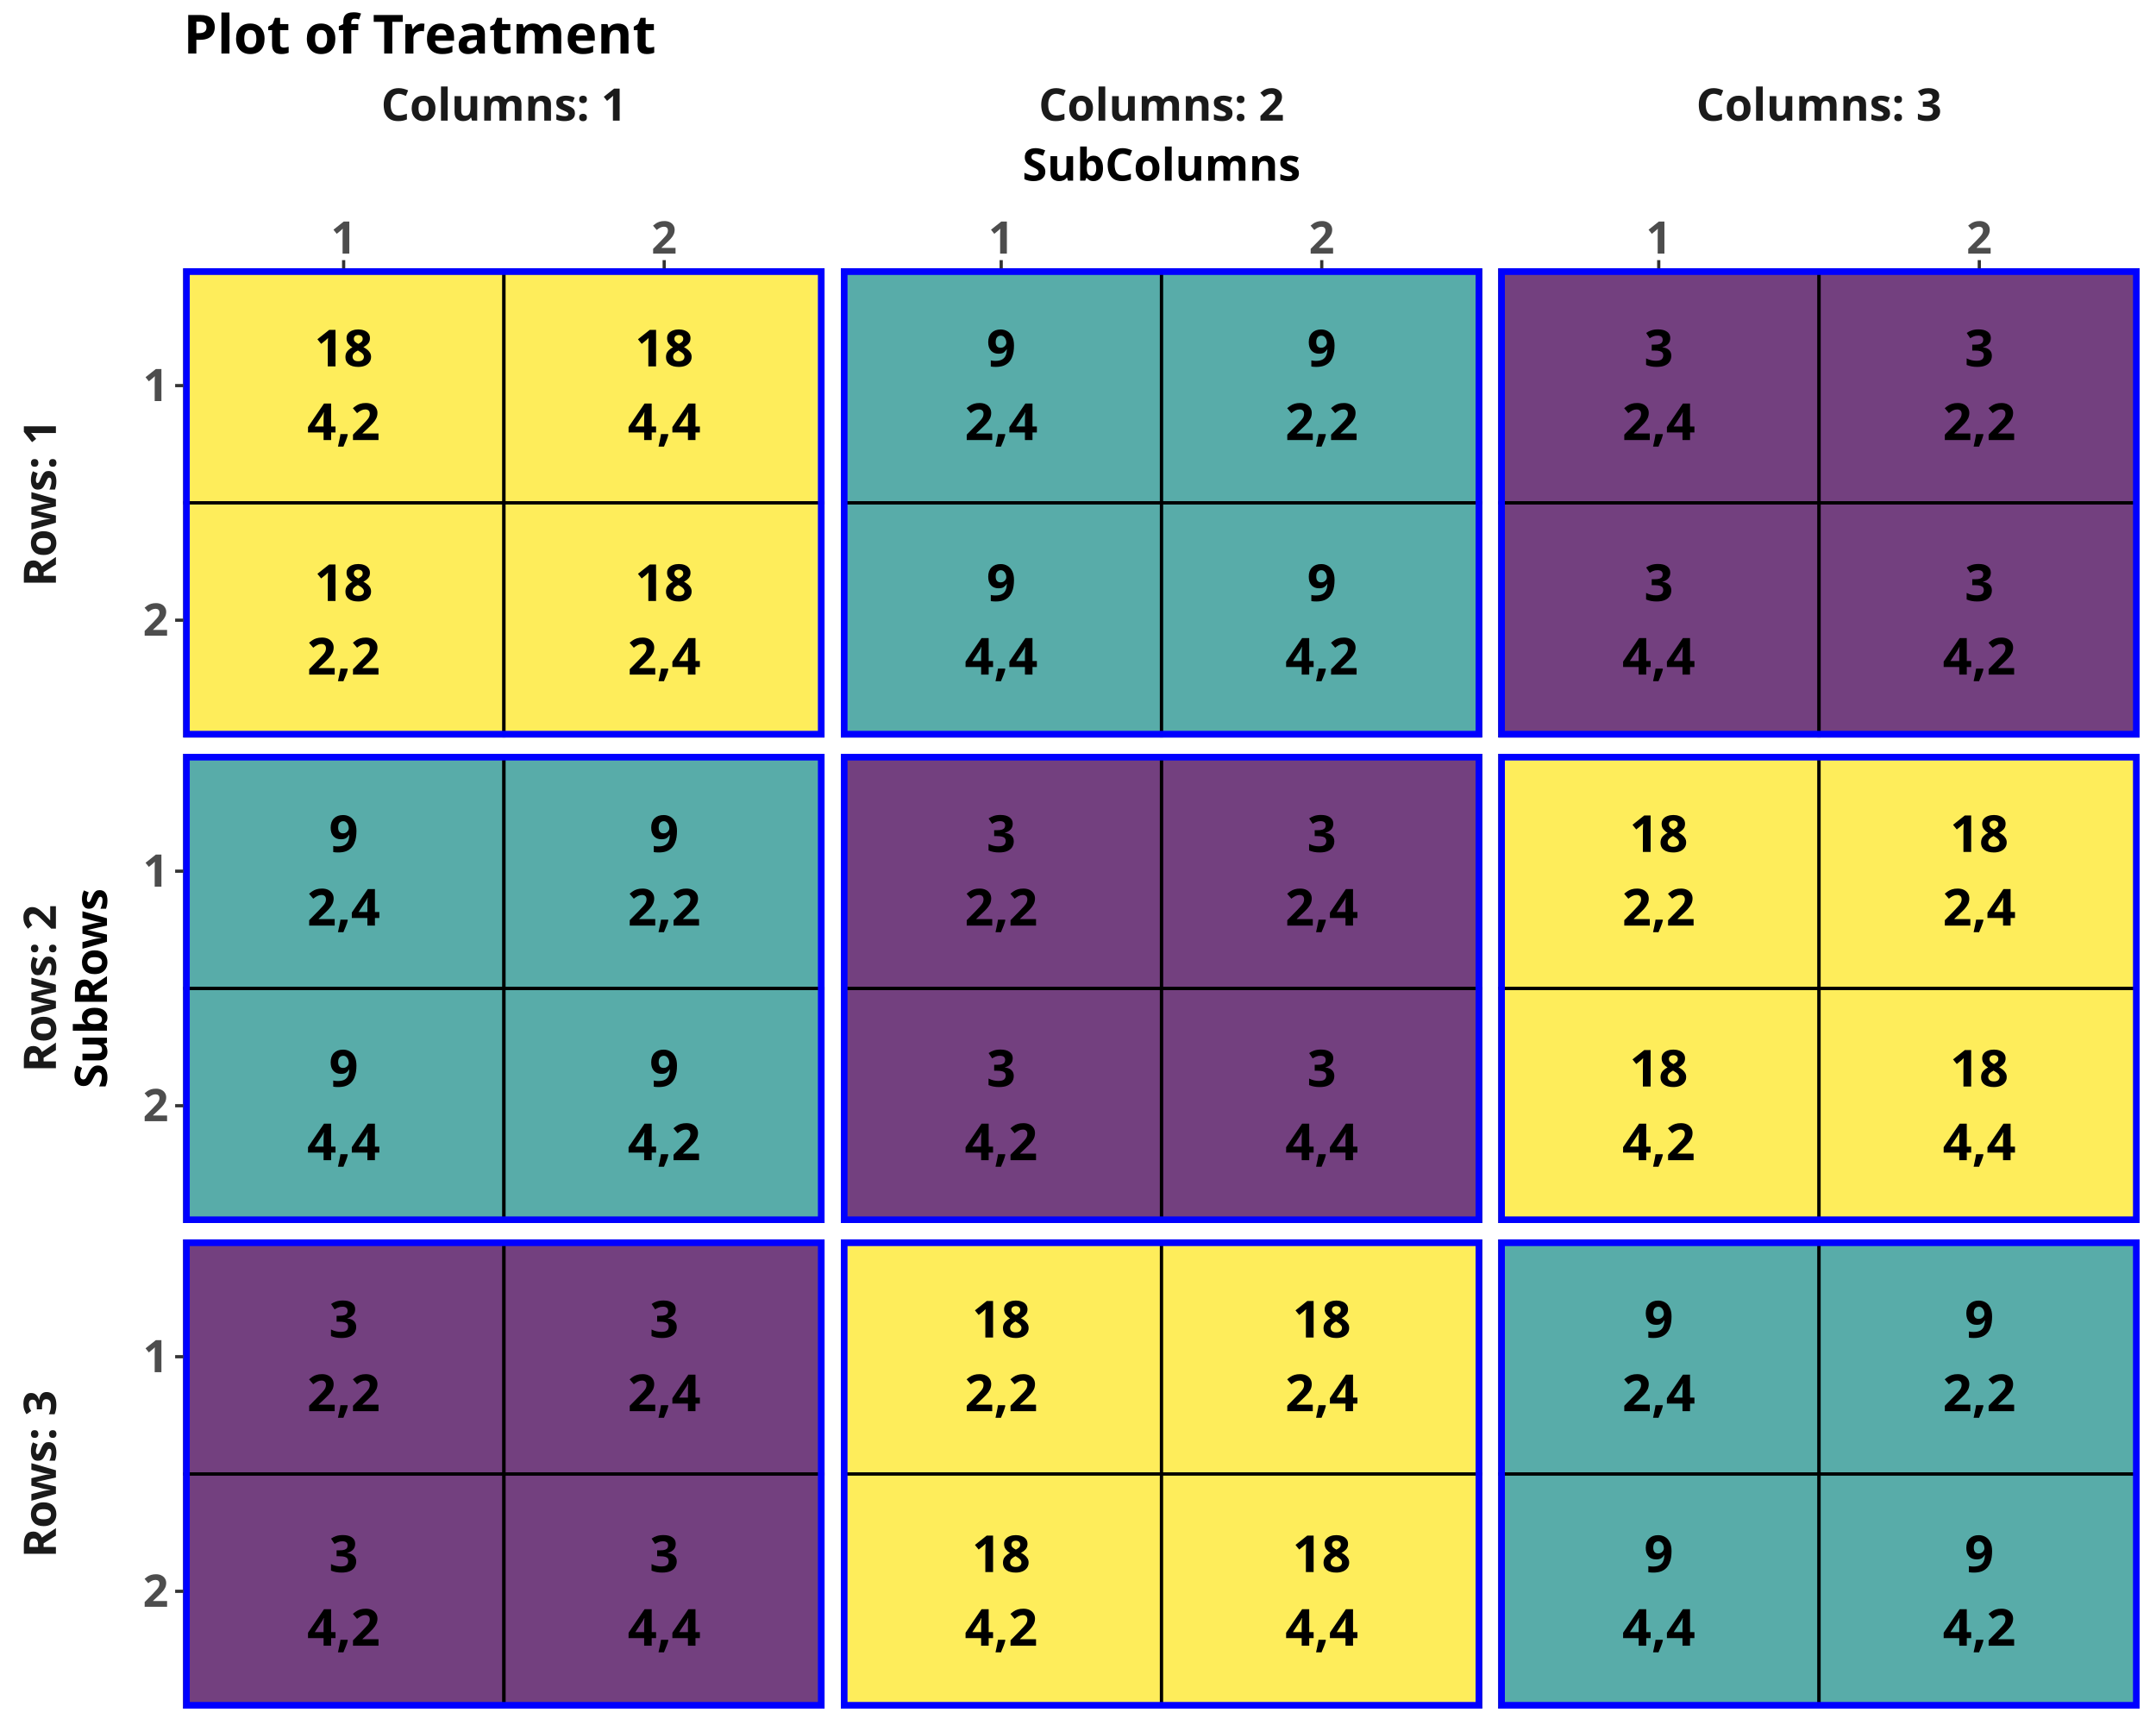
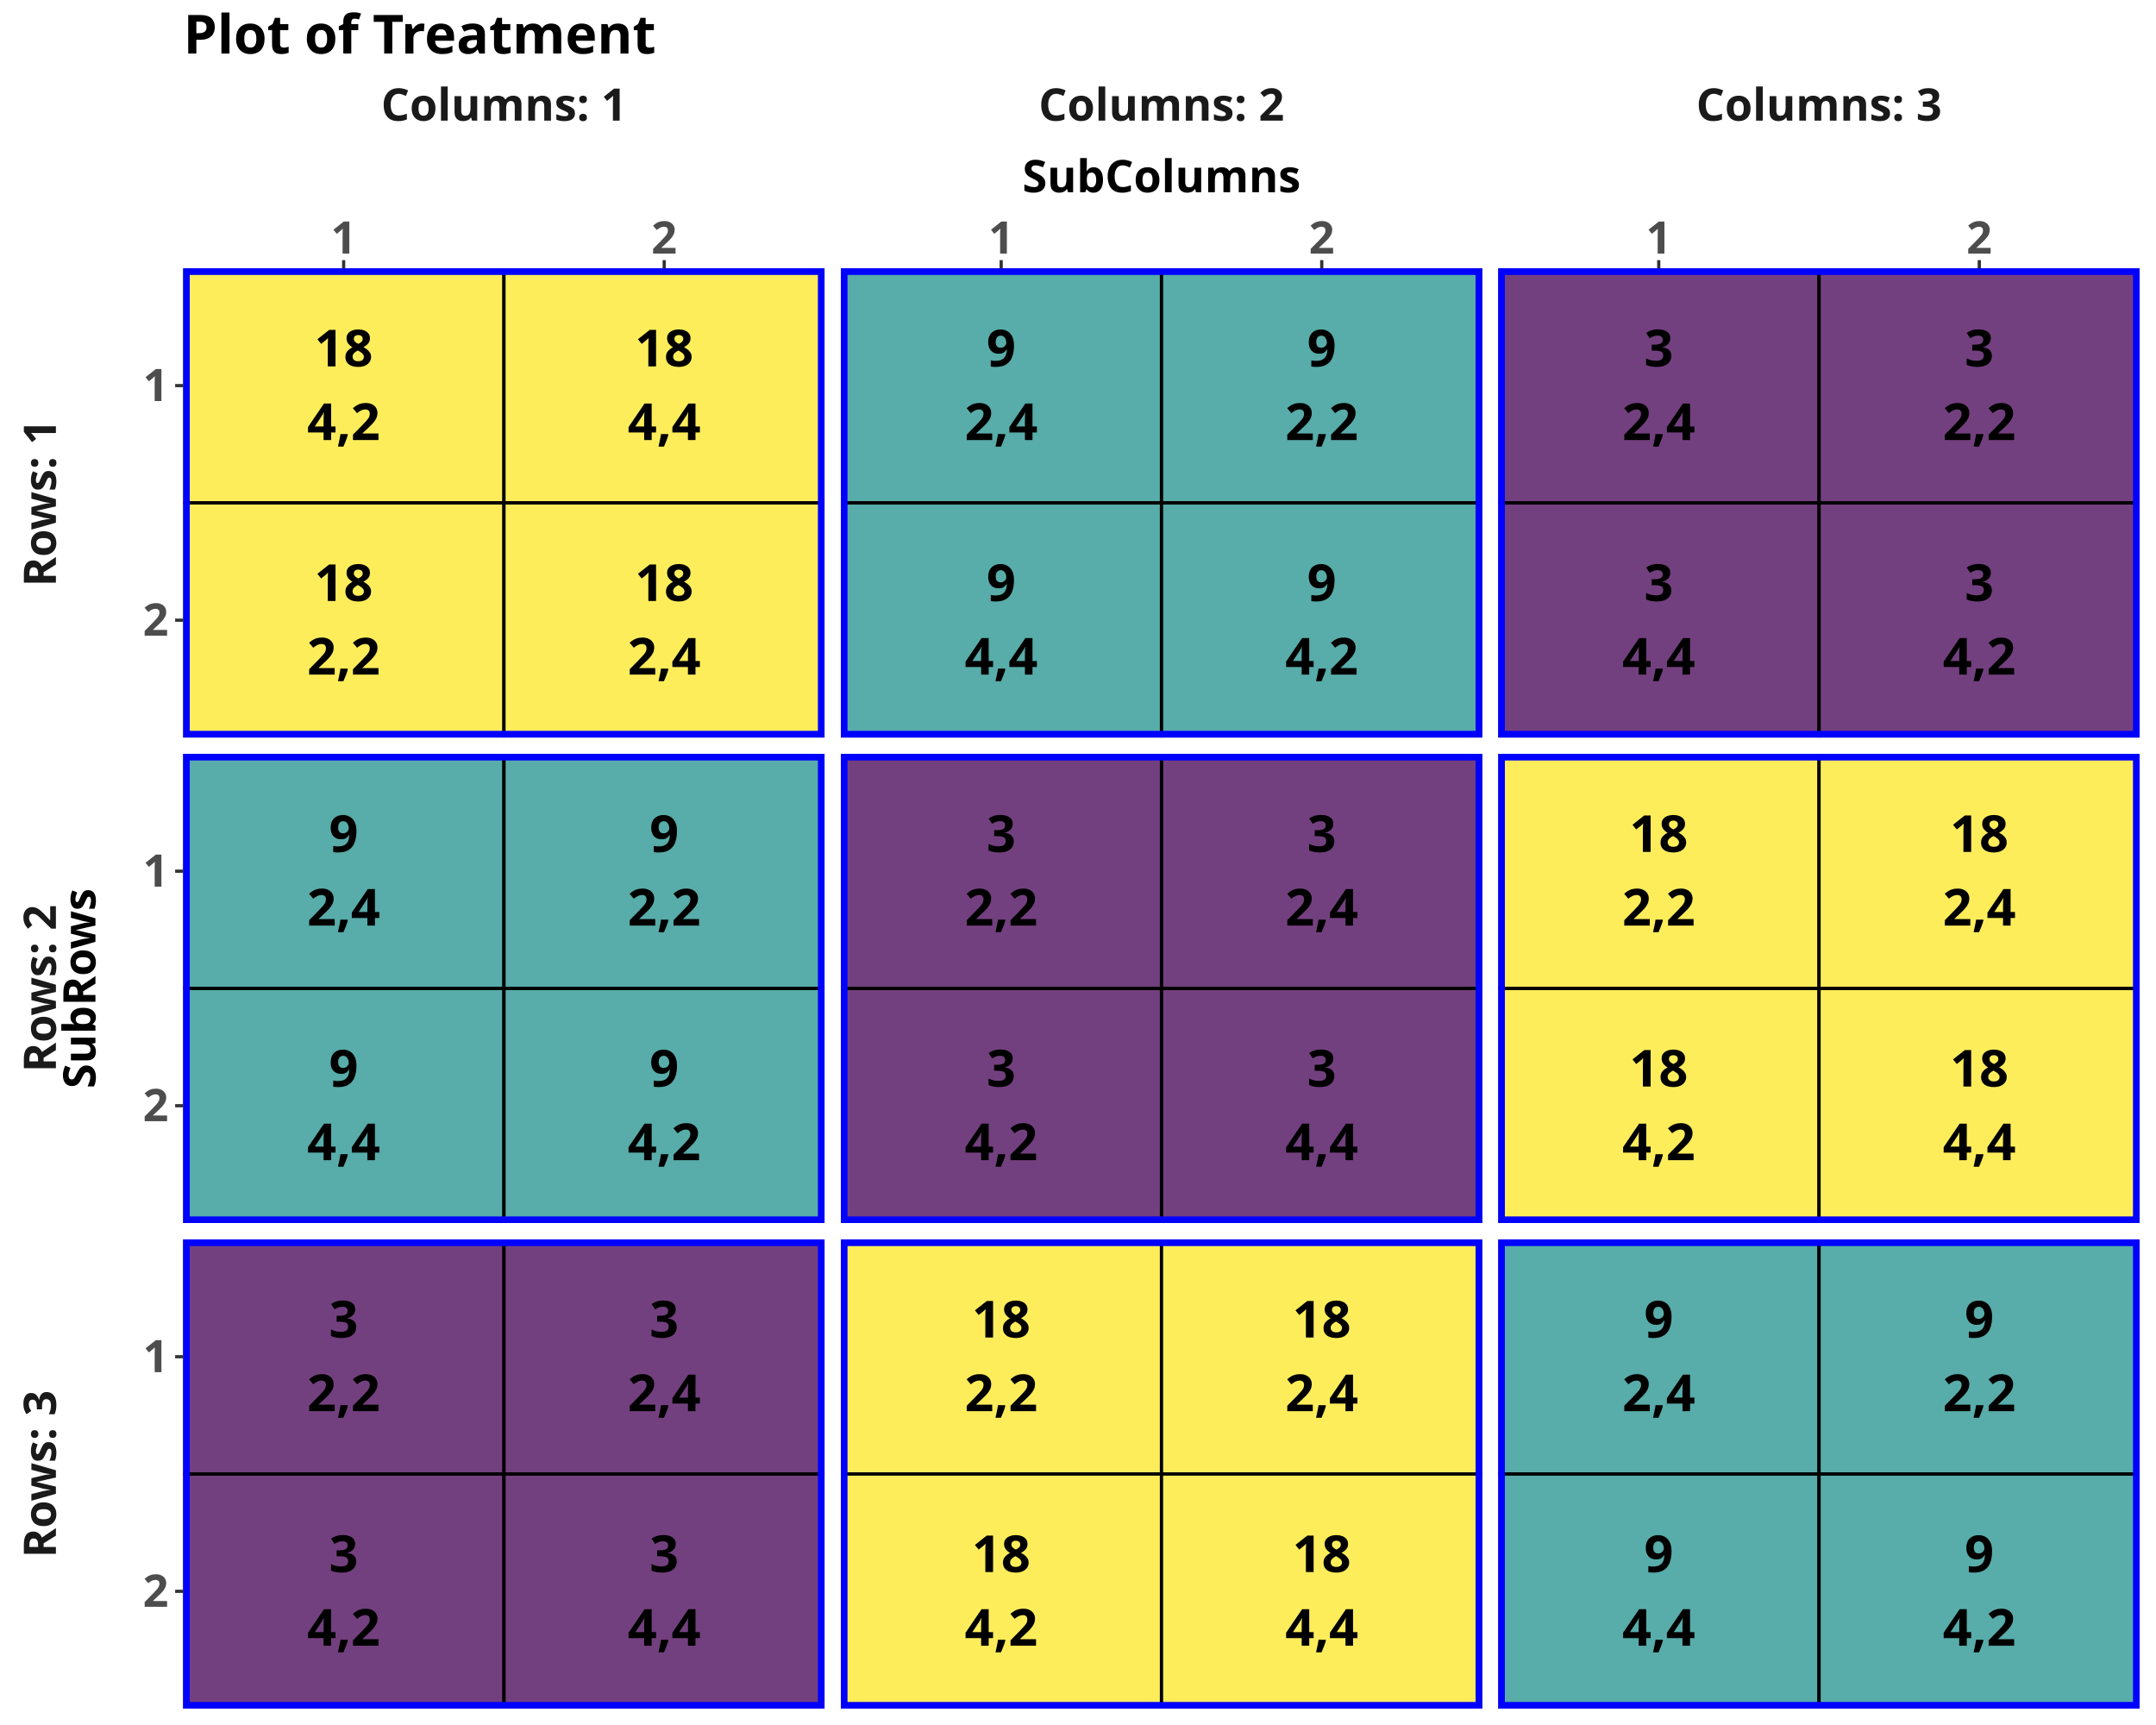
<svg xmlns="http://www.w3.org/2000/svg" class="svglite" data-engine-version="2.0" width="720.00pt" height="576.00pt" viewBox="0 0 720.00 576.00">
  <defs>
    <style type="text/css">
    .svglite line, .svglite polyline, .svglite polygon, .svglite path, .svglite rect, .svglite circle {
      fill: none;
      stroke: #000000;
      stroke-linecap: round;
      stroke-linejoin: round;
      stroke-miterlimit: 10.00;
    }
  </style>
  </defs>
  <rect width="100%" height="100%" style="stroke: none; fill: #FFFFFF;" />
  <defs>
    <clipPath id="cpMC4wMHw3MjAuMDB8MC4wMHw1NzYuMDA=">
      <rect x="0.00" y="0.00" width="720.00" height="576.00" />
    </clipPath>
  </defs>
  <g clip-path="url(#cpMC4wMHw3MjAuMDB8MC4wMHw1NzYuMDA=)">
    <rect x="0.00" y="0.00" width="720.00" height="576.00" style="stroke-width: 1.07; stroke: #FFFFFF; fill: #FFFFFF;" />
  </g>
  <defs>
    <clipPath id="cpNjEuMjN8Mjc1LjM0fDg5LjYwfDI0Ni4yNQ==">
      <rect x="61.23" y="89.60" width="214.11" height="156.65" />
    </clipPath>
  </defs>
  <g clip-path="url(#cpNjEuMjN8Mjc1LjM0fDg5LjYwfDI0Ni4yNQ==)">
    <polyline points="61.23,207.09 275.34,207.09 " style="stroke-width: 1.07; stroke: #FFFFFF; stroke-linecap: butt;" />
    <polyline points="61.23,128.76 275.34,128.76 " style="stroke-width: 1.07; stroke: #FFFFFF; stroke-linecap: butt;" />
    <polyline points="114.76,246.25 114.76,89.60 " style="stroke-width: 1.07; stroke: #FFFFFF; stroke-linecap: butt;" />
    <polyline points="221.81,246.25 221.81,89.60 " style="stroke-width: 1.07; stroke: #FFFFFF; stroke-linecap: butt;" />
    <rect x="61.23" y="89.60" width="107.06" height="78.33" style="stroke-width: 1.07; stroke-linecap: butt; stroke-linejoin: miter; fill: #FDE725; fill-opacity: 0.75;" />
    <rect x="168.29" y="89.60" width="107.06" height="78.33" style="stroke-width: 1.07; stroke-linecap: butt; stroke-linejoin: miter; fill: #FDE725; fill-opacity: 0.75;" />
    <rect x="61.23" y="167.92" width="107.06" height="78.33" style="stroke-width: 1.07; stroke-linecap: butt; stroke-linejoin: miter; fill: #FDE725; fill-opacity: 0.75;" />
    <rect x="168.29" y="167.92" width="107.06" height="78.33" style="stroke-width: 1.07; stroke-linecap: butt; stroke-linejoin: miter; fill: #FDE725; fill-opacity: 0.75;" />
    <text x="114.76" y="122.34" text-anchor="middle" style="font-size: 17.07px; font-weight: bold; font-family: sans;" textLength="18.99px" lengthAdjust="spacingAndGlyphs">18</text>
    <text x="114.76" y="146.93" text-anchor="middle" style="font-size: 17.07px; font-weight: bold; font-family: sans;" textLength="23.73px" lengthAdjust="spacingAndGlyphs">4,2</text>
    <text x="221.81" y="122.34" text-anchor="middle" style="font-size: 17.07px; font-weight: bold; font-family: sans;" textLength="18.99px" lengthAdjust="spacingAndGlyphs">18</text>
    <text x="221.81" y="146.93" text-anchor="middle" style="font-size: 17.07px; font-weight: bold; font-family: sans;" textLength="23.73px" lengthAdjust="spacingAndGlyphs">4,4</text>
    <text x="114.76" y="200.67" text-anchor="middle" style="font-size: 17.07px; font-weight: bold; font-family: sans;" textLength="18.99px" lengthAdjust="spacingAndGlyphs">18</text>
    <text x="114.76" y="225.25" text-anchor="middle" style="font-size: 17.07px; font-weight: bold; font-family: sans;" textLength="23.73px" lengthAdjust="spacingAndGlyphs">2,2</text>
    <text x="221.81" y="200.67" text-anchor="middle" style="font-size: 17.07px; font-weight: bold; font-family: sans;" textLength="18.99px" lengthAdjust="spacingAndGlyphs">18</text>
    <text x="221.81" y="225.25" text-anchor="middle" style="font-size: 17.07px; font-weight: bold; font-family: sans;" textLength="23.73px" lengthAdjust="spacingAndGlyphs">2,4</text>
    <polyline points="61.23,89.60 61.23,246.25 275.34,246.25 275.34,89.60 61.23,89.60 " style="stroke-width: 4.27; stroke: #0000FF; stroke-linecap: butt;" />
    <polyline points="61.23,89.60 61.23,246.25 275.34,246.25 275.34,89.60 61.23,89.60 " style="stroke-width: 4.27; stroke: #0000FF; stroke-linecap: butt;" />
  </g>
  <g clip-path="url(#cpMC4wMHw3MjAuMDB8MC4wMHw1NzYuMDA=)">
</g>
  <defs>
    <clipPath id="cpNjEuMjN8Mjc1LjM0fDI1MS43M3w0MDguMzk=">
      <rect x="61.23" y="251.73" width="214.11" height="156.65" />
    </clipPath>
  </defs>
  <g clip-path="url(#cpNjEuMjN8Mjc1LjM0fDI1MS43M3w0MDguMzk=)">
    <polyline points="61.23,369.22 275.34,369.22 " style="stroke-width: 1.07; stroke: #FFFFFF; stroke-linecap: butt;" />
    <polyline points="61.23,290.90 275.34,290.90 " style="stroke-width: 1.07; stroke: #FFFFFF; stroke-linecap: butt;" />
    <polyline points="114.76,408.39 114.76,251.73 " style="stroke-width: 1.07; stroke: #FFFFFF; stroke-linecap: butt;" />
    <polyline points="221.81,408.39 221.81,251.73 " style="stroke-width: 1.07; stroke: #FFFFFF; stroke-linecap: butt;" />
    <rect x="61.23" y="251.73" width="107.06" height="78.33" style="stroke-width: 1.07; stroke-linecap: butt; stroke-linejoin: miter; fill: #21908C; fill-opacity: 0.75;" />
    <rect x="168.29" y="251.73" width="107.06" height="78.33" style="stroke-width: 1.07; stroke-linecap: butt; stroke-linejoin: miter; fill: #21908C; fill-opacity: 0.75;" />
    <rect x="61.23" y="330.06" width="107.06" height="78.33" style="stroke-width: 1.07; stroke-linecap: butt; stroke-linejoin: miter; fill: #21908C; fill-opacity: 0.75;" />
    <rect x="168.29" y="330.06" width="107.06" height="78.33" style="stroke-width: 1.07; stroke-linecap: butt; stroke-linejoin: miter; fill: #21908C; fill-opacity: 0.75;" />
    <text x="114.76" y="284.48" text-anchor="middle" style="font-size: 17.07px; font-weight: bold; font-family: sans;" textLength="9.50px" lengthAdjust="spacingAndGlyphs">9</text>
    <text x="114.76" y="309.06" text-anchor="middle" style="font-size: 17.07px; font-weight: bold; font-family: sans;" textLength="23.73px" lengthAdjust="spacingAndGlyphs">2,4</text>
    <text x="221.81" y="284.48" text-anchor="middle" style="font-size: 17.07px; font-weight: bold; font-family: sans;" textLength="9.50px" lengthAdjust="spacingAndGlyphs">9</text>
    <text x="221.81" y="309.06" text-anchor="middle" style="font-size: 17.07px; font-weight: bold; font-family: sans;" textLength="23.73px" lengthAdjust="spacingAndGlyphs">2,2</text>
    <text x="114.76" y="362.81" text-anchor="middle" style="font-size: 17.07px; font-weight: bold; font-family: sans;" textLength="9.50px" lengthAdjust="spacingAndGlyphs">9</text>
    <text x="114.76" y="387.39" text-anchor="middle" style="font-size: 17.07px; font-weight: bold; font-family: sans;" textLength="23.73px" lengthAdjust="spacingAndGlyphs">4,4</text>
    <text x="221.81" y="362.81" text-anchor="middle" style="font-size: 17.07px; font-weight: bold; font-family: sans;" textLength="9.50px" lengthAdjust="spacingAndGlyphs">9</text>
    <text x="221.81" y="387.39" text-anchor="middle" style="font-size: 17.07px; font-weight: bold; font-family: sans;" textLength="23.73px" lengthAdjust="spacingAndGlyphs">4,2</text>
    <polyline points="61.23,251.73 61.23,408.39 275.34,408.39 275.34,251.73 61.23,251.73 " style="stroke-width: 4.27; stroke: #0000FF; stroke-linecap: butt;" />
    <polyline points="61.23,251.73 61.23,408.39 275.34,408.39 275.34,251.73 61.23,251.73 " style="stroke-width: 4.27; stroke: #0000FF; stroke-linecap: butt;" />
  </g>
  <g clip-path="url(#cpMC4wMHw3MjAuMDB8MC4wMHw1NzYuMDA=)">
</g>
  <defs>
    <clipPath id="cpNjEuMjN8Mjc1LjM0fDQxMy44N3w1NzAuNTI=">
      <rect x="61.23" y="413.87" width="214.11" height="156.65" />
    </clipPath>
  </defs>
  <g clip-path="url(#cpNjEuMjN8Mjc1LjM0fDQxMy44N3w1NzAuNTI=)">
    <polyline points="61.23,531.36 275.34,531.36 " style="stroke-width: 1.07; stroke: #FFFFFF; stroke-linecap: butt;" />
    <polyline points="61.23,453.03 275.34,453.03 " style="stroke-width: 1.07; stroke: #FFFFFF; stroke-linecap: butt;" />
    <polyline points="114.76,570.52 114.76,413.87 " style="stroke-width: 1.07; stroke: #FFFFFF; stroke-linecap: butt;" />
    <polyline points="221.81,570.52 221.81,413.87 " style="stroke-width: 1.07; stroke: #FFFFFF; stroke-linecap: butt;" />
    <rect x="61.23" y="413.87" width="107.06" height="78.33" style="stroke-width: 1.07; stroke-linecap: butt; stroke-linejoin: miter; fill: #440154; fill-opacity: 0.75;" />
    <rect x="168.29" y="413.87" width="107.06" height="78.33" style="stroke-width: 1.07; stroke-linecap: butt; stroke-linejoin: miter; fill: #440154; fill-opacity: 0.75;" />
    <rect x="61.23" y="492.19" width="107.06" height="78.33" style="stroke-width: 1.07; stroke-linecap: butt; stroke-linejoin: miter; fill: #440154; fill-opacity: 0.75;" />
    <rect x="168.29" y="492.19" width="107.06" height="78.33" style="stroke-width: 1.07; stroke-linecap: butt; stroke-linejoin: miter; fill: #440154; fill-opacity: 0.75;" />
    <text x="114.76" y="446.61" text-anchor="middle" style="font-size: 17.07px; font-weight: bold; font-family: sans;" textLength="9.50px" lengthAdjust="spacingAndGlyphs">3</text>
    <text x="114.76" y="471.20" text-anchor="middle" style="font-size: 17.07px; font-weight: bold; font-family: sans;" textLength="23.73px" lengthAdjust="spacingAndGlyphs">2,2</text>
    <text x="221.81" y="446.61" text-anchor="middle" style="font-size: 17.07px; font-weight: bold; font-family: sans;" textLength="9.50px" lengthAdjust="spacingAndGlyphs">3</text>
    <text x="221.81" y="471.20" text-anchor="middle" style="font-size: 17.07px; font-weight: bold; font-family: sans;" textLength="23.73px" lengthAdjust="spacingAndGlyphs">2,4</text>
    <text x="114.76" y="524.94" text-anchor="middle" style="font-size: 17.07px; font-weight: bold; font-family: sans;" textLength="9.50px" lengthAdjust="spacingAndGlyphs">3</text>
    <text x="114.76" y="549.52" text-anchor="middle" style="font-size: 17.07px; font-weight: bold; font-family: sans;" textLength="23.73px" lengthAdjust="spacingAndGlyphs">4,2</text>
    <text x="221.81" y="524.94" text-anchor="middle" style="font-size: 17.07px; font-weight: bold; font-family: sans;" textLength="9.50px" lengthAdjust="spacingAndGlyphs">3</text>
    <text x="221.81" y="549.52" text-anchor="middle" style="font-size: 17.07px; font-weight: bold; font-family: sans;" textLength="23.73px" lengthAdjust="spacingAndGlyphs">4,4</text>
    <polyline points="61.23,413.87 61.23,570.52 275.34,570.52 275.34,413.87 61.23,413.87 " style="stroke-width: 4.27; stroke: #0000FF; stroke-linecap: butt;" />
    <polyline points="61.23,413.87 61.23,570.52 275.34,570.52 275.34,413.87 61.23,413.87 " style="stroke-width: 4.27; stroke: #0000FF; stroke-linecap: butt;" />
  </g>
  <g clip-path="url(#cpMC4wMHw3MjAuMDB8MC4wMHw1NzYuMDA=)">
</g>
  <defs>
    <clipPath id="cpMjgwLjgyfDQ5NC45M3w4OS42MHwyNDYuMjU=">
      <rect x="280.82" y="89.60" width="214.11" height="156.65" />
    </clipPath>
  </defs>
  <g clip-path="url(#cpMjgwLjgyfDQ5NC45M3w4OS42MHwyNDYuMjU=)">
    <polyline points="280.82,207.09 494.93,207.09 " style="stroke-width: 1.07; stroke: #FFFFFF; stroke-linecap: butt;" />
    <polyline points="280.82,128.76 494.93,128.76 " style="stroke-width: 1.07; stroke: #FFFFFF; stroke-linecap: butt;" />
    <polyline points="334.35,246.25 334.35,89.60 " style="stroke-width: 1.07; stroke: #FFFFFF; stroke-linecap: butt;" />
    <polyline points="441.40,246.25 441.40,89.60 " style="stroke-width: 1.07; stroke: #FFFFFF; stroke-linecap: butt;" />
    <rect x="280.82" y="89.60" width="107.06" height="78.33" style="stroke-width: 1.07; stroke-linecap: butt; stroke-linejoin: miter; fill: #21908C; fill-opacity: 0.75;" />
    <rect x="387.88" y="89.60" width="107.06" height="78.33" style="stroke-width: 1.07; stroke-linecap: butt; stroke-linejoin: miter; fill: #21908C; fill-opacity: 0.75;" />
    <rect x="280.82" y="167.92" width="107.06" height="78.33" style="stroke-width: 1.07; stroke-linecap: butt; stroke-linejoin: miter; fill: #21908C; fill-opacity: 0.75;" />
    <rect x="387.88" y="167.92" width="107.06" height="78.33" style="stroke-width: 1.07; stroke-linecap: butt; stroke-linejoin: miter; fill: #21908C; fill-opacity: 0.75;" />
    <text x="334.35" y="122.34" text-anchor="middle" style="font-size: 17.07px; font-weight: bold; font-family: sans;" textLength="9.50px" lengthAdjust="spacingAndGlyphs">9</text>
    <text x="334.35" y="146.93" text-anchor="middle" style="font-size: 17.07px; font-weight: bold; font-family: sans;" textLength="23.73px" lengthAdjust="spacingAndGlyphs">2,4</text>
    <text x="441.40" y="122.34" text-anchor="middle" style="font-size: 17.07px; font-weight: bold; font-family: sans;" textLength="9.50px" lengthAdjust="spacingAndGlyphs">9</text>
    <text x="441.40" y="146.93" text-anchor="middle" style="font-size: 17.07px; font-weight: bold; font-family: sans;" textLength="23.73px" lengthAdjust="spacingAndGlyphs">2,2</text>
    <text x="334.35" y="200.67" text-anchor="middle" style="font-size: 17.07px; font-weight: bold; font-family: sans;" textLength="9.50px" lengthAdjust="spacingAndGlyphs">9</text>
    <text x="334.35" y="225.25" text-anchor="middle" style="font-size: 17.07px; font-weight: bold; font-family: sans;" textLength="23.73px" lengthAdjust="spacingAndGlyphs">4,4</text>
    <text x="441.40" y="200.67" text-anchor="middle" style="font-size: 17.07px; font-weight: bold; font-family: sans;" textLength="9.50px" lengthAdjust="spacingAndGlyphs">9</text>
    <text x="441.40" y="225.25" text-anchor="middle" style="font-size: 17.07px; font-weight: bold; font-family: sans;" textLength="23.73px" lengthAdjust="spacingAndGlyphs">4,2</text>
    <polyline points="280.82,89.60 280.82,246.25 494.93,246.25 494.93,89.60 280.82,89.60 " style="stroke-width: 4.27; stroke: #0000FF; stroke-linecap: butt;" />
    <polyline points="280.82,89.60 280.82,246.25 494.93,246.25 494.93,89.60 280.82,89.60 " style="stroke-width: 4.27; stroke: #0000FF; stroke-linecap: butt;" />
  </g>
  <g clip-path="url(#cpMC4wMHw3MjAuMDB8MC4wMHw1NzYuMDA=)">
</g>
  <defs>
    <clipPath id="cpMjgwLjgyfDQ5NC45M3wyNTEuNzN8NDA4LjM5">
      <rect x="280.82" y="251.73" width="214.11" height="156.65" />
    </clipPath>
  </defs>
  <g clip-path="url(#cpMjgwLjgyfDQ5NC45M3wyNTEuNzN8NDA4LjM5)">
    <polyline points="280.82,369.22 494.93,369.22 " style="stroke-width: 1.07; stroke: #FFFFFF; stroke-linecap: butt;" />
    <polyline points="280.82,290.90 494.93,290.90 " style="stroke-width: 1.07; stroke: #FFFFFF; stroke-linecap: butt;" />
    <polyline points="334.35,408.39 334.35,251.73 " style="stroke-width: 1.07; stroke: #FFFFFF; stroke-linecap: butt;" />
    <polyline points="441.40,408.39 441.40,251.73 " style="stroke-width: 1.07; stroke: #FFFFFF; stroke-linecap: butt;" />
    <rect x="280.82" y="251.73" width="107.06" height="78.33" style="stroke-width: 1.07; stroke-linecap: butt; stroke-linejoin: miter; fill: #440154; fill-opacity: 0.75;" />
    <rect x="387.88" y="251.73" width="107.06" height="78.33" style="stroke-width: 1.07; stroke-linecap: butt; stroke-linejoin: miter; fill: #440154; fill-opacity: 0.75;" />
    <rect x="280.82" y="330.06" width="107.06" height="78.33" style="stroke-width: 1.07; stroke-linecap: butt; stroke-linejoin: miter; fill: #440154; fill-opacity: 0.75;" />
    <rect x="387.88" y="330.06" width="107.06" height="78.33" style="stroke-width: 1.07; stroke-linecap: butt; stroke-linejoin: miter; fill: #440154; fill-opacity: 0.75;" />
    <text x="334.35" y="284.48" text-anchor="middle" style="font-size: 17.07px; font-weight: bold; font-family: sans;" textLength="9.50px" lengthAdjust="spacingAndGlyphs">3</text>
    <text x="334.35" y="309.06" text-anchor="middle" style="font-size: 17.07px; font-weight: bold; font-family: sans;" textLength="23.73px" lengthAdjust="spacingAndGlyphs">2,2</text>
    <text x="441.40" y="284.48" text-anchor="middle" style="font-size: 17.07px; font-weight: bold; font-family: sans;" textLength="9.50px" lengthAdjust="spacingAndGlyphs">3</text>
    <text x="441.40" y="309.06" text-anchor="middle" style="font-size: 17.07px; font-weight: bold; font-family: sans;" textLength="23.73px" lengthAdjust="spacingAndGlyphs">2,4</text>
    <text x="334.35" y="362.81" text-anchor="middle" style="font-size: 17.07px; font-weight: bold; font-family: sans;" textLength="9.50px" lengthAdjust="spacingAndGlyphs">3</text>
    <text x="334.35" y="387.39" text-anchor="middle" style="font-size: 17.07px; font-weight: bold; font-family: sans;" textLength="23.73px" lengthAdjust="spacingAndGlyphs">4,2</text>
    <text x="441.40" y="362.81" text-anchor="middle" style="font-size: 17.07px; font-weight: bold; font-family: sans;" textLength="9.50px" lengthAdjust="spacingAndGlyphs">3</text>
    <text x="441.40" y="387.39" text-anchor="middle" style="font-size: 17.07px; font-weight: bold; font-family: sans;" textLength="23.73px" lengthAdjust="spacingAndGlyphs">4,4</text>
    <polyline points="280.82,251.73 280.82,408.39 494.93,408.39 494.93,251.73 280.82,251.73 " style="stroke-width: 4.27; stroke: #0000FF; stroke-linecap: butt;" />
    <polyline points="280.82,251.73 280.82,408.39 494.93,408.39 494.93,251.73 280.82,251.73 " style="stroke-width: 4.27; stroke: #0000FF; stroke-linecap: butt;" />
  </g>
  <g clip-path="url(#cpMC4wMHw3MjAuMDB8MC4wMHw1NzYuMDA=)">
</g>
  <defs>
    <clipPath id="cpMjgwLjgyfDQ5NC45M3w0MTMuODd8NTcwLjUy">
      <rect x="280.82" y="413.87" width="214.11" height="156.65" />
    </clipPath>
  </defs>
  <g clip-path="url(#cpMjgwLjgyfDQ5NC45M3w0MTMuODd8NTcwLjUy)">
    <polyline points="280.82,531.36 494.93,531.36 " style="stroke-width: 1.07; stroke: #FFFFFF; stroke-linecap: butt;" />
    <polyline points="280.82,453.03 494.93,453.03 " style="stroke-width: 1.07; stroke: #FFFFFF; stroke-linecap: butt;" />
    <polyline points="334.35,570.52 334.35,413.87 " style="stroke-width: 1.07; stroke: #FFFFFF; stroke-linecap: butt;" />
    <polyline points="441.40,570.52 441.40,413.87 " style="stroke-width: 1.07; stroke: #FFFFFF; stroke-linecap: butt;" />
    <rect x="280.82" y="413.87" width="107.06" height="78.33" style="stroke-width: 1.07; stroke-linecap: butt; stroke-linejoin: miter; fill: #FDE725; fill-opacity: 0.75;" />
    <rect x="387.88" y="413.87" width="107.06" height="78.33" style="stroke-width: 1.07; stroke-linecap: butt; stroke-linejoin: miter; fill: #FDE725; fill-opacity: 0.75;" />
    <rect x="280.82" y="492.19" width="107.06" height="78.33" style="stroke-width: 1.07; stroke-linecap: butt; stroke-linejoin: miter; fill: #FDE725; fill-opacity: 0.75;" />
    <rect x="387.88" y="492.19" width="107.06" height="78.33" style="stroke-width: 1.07; stroke-linecap: butt; stroke-linejoin: miter; fill: #FDE725; fill-opacity: 0.75;" />
    <text x="334.35" y="446.61" text-anchor="middle" style="font-size: 17.07px; font-weight: bold; font-family: sans;" textLength="18.99px" lengthAdjust="spacingAndGlyphs">18</text>
    <text x="334.35" y="471.20" text-anchor="middle" style="font-size: 17.07px; font-weight: bold; font-family: sans;" textLength="23.73px" lengthAdjust="spacingAndGlyphs">2,2</text>
    <text x="441.40" y="446.61" text-anchor="middle" style="font-size: 17.07px; font-weight: bold; font-family: sans;" textLength="18.99px" lengthAdjust="spacingAndGlyphs">18</text>
    <text x="441.40" y="471.20" text-anchor="middle" style="font-size: 17.07px; font-weight: bold; font-family: sans;" textLength="23.73px" lengthAdjust="spacingAndGlyphs">2,4</text>
    <text x="334.35" y="524.94" text-anchor="middle" style="font-size: 17.07px; font-weight: bold; font-family: sans;" textLength="18.99px" lengthAdjust="spacingAndGlyphs">18</text>
    <text x="334.35" y="549.52" text-anchor="middle" style="font-size: 17.07px; font-weight: bold; font-family: sans;" textLength="23.73px" lengthAdjust="spacingAndGlyphs">4,2</text>
    <text x="441.40" y="524.94" text-anchor="middle" style="font-size: 17.07px; font-weight: bold; font-family: sans;" textLength="18.99px" lengthAdjust="spacingAndGlyphs">18</text>
    <text x="441.40" y="549.52" text-anchor="middle" style="font-size: 17.07px; font-weight: bold; font-family: sans;" textLength="23.73px" lengthAdjust="spacingAndGlyphs">4,4</text>
    <polyline points="280.82,413.87 280.82,570.52 494.93,570.52 494.93,413.87 280.82,413.87 " style="stroke-width: 4.27; stroke: #0000FF; stroke-linecap: butt;" />
    <polyline points="280.82,413.87 280.82,570.52 494.93,570.52 494.93,413.87 280.82,413.87 " style="stroke-width: 4.27; stroke: #0000FF; stroke-linecap: butt;" />
  </g>
  <g clip-path="url(#cpMC4wMHw3MjAuMDB8MC4wMHw1NzYuMDA=)">
</g>
  <defs>
    <clipPath id="cpNTAwLjQxfDcxNC41Mnw4OS42MHwyNDYuMjU=">
      <rect x="500.41" y="89.60" width="214.11" height="156.65" />
    </clipPath>
  </defs>
  <g clip-path="url(#cpNTAwLjQxfDcxNC41Mnw4OS42MHwyNDYuMjU=)">
    <polyline points="500.41,207.09 714.52,207.09 " style="stroke-width: 1.07; stroke: #FFFFFF; stroke-linecap: butt;" />
    <polyline points="500.41,128.76 714.52,128.76 " style="stroke-width: 1.07; stroke: #FFFFFF; stroke-linecap: butt;" />
    <polyline points="553.94,246.25 553.94,89.60 " style="stroke-width: 1.07; stroke: #FFFFFF; stroke-linecap: butt;" />
    <polyline points="660.99,246.25 660.99,89.60 " style="stroke-width: 1.07; stroke: #FFFFFF; stroke-linecap: butt;" />
    <rect x="500.41" y="89.60" width="107.06" height="78.33" style="stroke-width: 1.07; stroke-linecap: butt; stroke-linejoin: miter; fill: #440154; fill-opacity: 0.75;" />
    <rect x="607.47" y="89.60" width="107.06" height="78.33" style="stroke-width: 1.07; stroke-linecap: butt; stroke-linejoin: miter; fill: #440154; fill-opacity: 0.75;" />
    <rect x="500.41" y="167.92" width="107.06" height="78.33" style="stroke-width: 1.07; stroke-linecap: butt; stroke-linejoin: miter; fill: #440154; fill-opacity: 0.75;" />
    <rect x="607.47" y="167.92" width="107.06" height="78.33" style="stroke-width: 1.07; stroke-linecap: butt; stroke-linejoin: miter; fill: #440154; fill-opacity: 0.75;" />
    <text x="553.94" y="122.34" text-anchor="middle" style="font-size: 17.07px; font-weight: bold; font-family: sans;" textLength="9.50px" lengthAdjust="spacingAndGlyphs">3</text>
    <text x="553.94" y="146.93" text-anchor="middle" style="font-size: 17.07px; font-weight: bold; font-family: sans;" textLength="23.73px" lengthAdjust="spacingAndGlyphs">2,4</text>
    <text x="660.99" y="122.34" text-anchor="middle" style="font-size: 17.07px; font-weight: bold; font-family: sans;" textLength="9.50px" lengthAdjust="spacingAndGlyphs">3</text>
    <text x="660.99" y="146.93" text-anchor="middle" style="font-size: 17.07px; font-weight: bold; font-family: sans;" textLength="23.73px" lengthAdjust="spacingAndGlyphs">2,2</text>
    <text x="553.94" y="200.67" text-anchor="middle" style="font-size: 17.07px; font-weight: bold; font-family: sans;" textLength="9.50px" lengthAdjust="spacingAndGlyphs">3</text>
    <text x="553.94" y="225.25" text-anchor="middle" style="font-size: 17.07px; font-weight: bold; font-family: sans;" textLength="23.73px" lengthAdjust="spacingAndGlyphs">4,4</text>
    <text x="660.99" y="200.67" text-anchor="middle" style="font-size: 17.07px; font-weight: bold; font-family: sans;" textLength="9.50px" lengthAdjust="spacingAndGlyphs">3</text>
    <text x="660.99" y="225.25" text-anchor="middle" style="font-size: 17.07px; font-weight: bold; font-family: sans;" textLength="23.73px" lengthAdjust="spacingAndGlyphs">4,2</text>
    <polyline points="500.41,89.60 500.41,246.25 714.52,246.25 714.52,89.60 500.41,89.60 " style="stroke-width: 4.27; stroke: #0000FF; stroke-linecap: butt;" />
    <polyline points="500.41,89.60 500.41,246.25 714.52,246.25 714.52,89.60 500.41,89.60 " style="stroke-width: 4.27; stroke: #0000FF; stroke-linecap: butt;" />
  </g>
  <g clip-path="url(#cpMC4wMHw3MjAuMDB8MC4wMHw1NzYuMDA=)">
</g>
  <defs>
    <clipPath id="cpNTAwLjQxfDcxNC41MnwyNTEuNzN8NDA4LjM5">
      <rect x="500.41" y="251.73" width="214.11" height="156.65" />
    </clipPath>
  </defs>
  <g clip-path="url(#cpNTAwLjQxfDcxNC41MnwyNTEuNzN8NDA4LjM5)">
    <polyline points="500.41,369.22 714.52,369.22 " style="stroke-width: 1.07; stroke: #FFFFFF; stroke-linecap: butt;" />
    <polyline points="500.41,290.90 714.52,290.90 " style="stroke-width: 1.07; stroke: #FFFFFF; stroke-linecap: butt;" />
    <polyline points="553.94,408.39 553.94,251.73 " style="stroke-width: 1.07; stroke: #FFFFFF; stroke-linecap: butt;" />
    <polyline points="660.99,408.39 660.99,251.73 " style="stroke-width: 1.07; stroke: #FFFFFF; stroke-linecap: butt;" />
    <rect x="500.41" y="251.73" width="107.06" height="78.33" style="stroke-width: 1.07; stroke-linecap: butt; stroke-linejoin: miter; fill: #FDE725; fill-opacity: 0.75;" />
    <rect x="607.47" y="251.73" width="107.06" height="78.33" style="stroke-width: 1.07; stroke-linecap: butt; stroke-linejoin: miter; fill: #FDE725; fill-opacity: 0.75;" />
    <rect x="500.41" y="330.06" width="107.06" height="78.33" style="stroke-width: 1.07; stroke-linecap: butt; stroke-linejoin: miter; fill: #FDE725; fill-opacity: 0.75;" />
    <rect x="607.47" y="330.06" width="107.06" height="78.33" style="stroke-width: 1.07; stroke-linecap: butt; stroke-linejoin: miter; fill: #FDE725; fill-opacity: 0.75;" />
    <text x="553.94" y="284.48" text-anchor="middle" style="font-size: 17.07px; font-weight: bold; font-family: sans;" textLength="18.99px" lengthAdjust="spacingAndGlyphs">18</text>
    <text x="553.94" y="309.06" text-anchor="middle" style="font-size: 17.07px; font-weight: bold; font-family: sans;" textLength="23.73px" lengthAdjust="spacingAndGlyphs">2,2</text>
    <text x="660.99" y="284.48" text-anchor="middle" style="font-size: 17.07px; font-weight: bold; font-family: sans;" textLength="18.99px" lengthAdjust="spacingAndGlyphs">18</text>
    <text x="660.99" y="309.06" text-anchor="middle" style="font-size: 17.07px; font-weight: bold; font-family: sans;" textLength="23.73px" lengthAdjust="spacingAndGlyphs">2,4</text>
    <text x="553.94" y="362.81" text-anchor="middle" style="font-size: 17.07px; font-weight: bold; font-family: sans;" textLength="18.99px" lengthAdjust="spacingAndGlyphs">18</text>
    <text x="553.94" y="387.39" text-anchor="middle" style="font-size: 17.07px; font-weight: bold; font-family: sans;" textLength="23.73px" lengthAdjust="spacingAndGlyphs">4,2</text>
    <text x="660.99" y="362.81" text-anchor="middle" style="font-size: 17.07px; font-weight: bold; font-family: sans;" textLength="18.99px" lengthAdjust="spacingAndGlyphs">18</text>
    <text x="660.99" y="387.39" text-anchor="middle" style="font-size: 17.07px; font-weight: bold; font-family: sans;" textLength="23.73px" lengthAdjust="spacingAndGlyphs">4,4</text>
    <polyline points="500.41,251.73 500.41,408.39 714.52,408.39 714.52,251.73 500.41,251.73 " style="stroke-width: 4.27; stroke: #0000FF; stroke-linecap: butt;" />
    <polyline points="500.41,251.73 500.41,408.39 714.52,408.39 714.52,251.73 500.41,251.73 " style="stroke-width: 4.27; stroke: #0000FF; stroke-linecap: butt;" />
  </g>
  <g clip-path="url(#cpMC4wMHw3MjAuMDB8MC4wMHw1NzYuMDA=)">
</g>
  <defs>
    <clipPath id="cpNTAwLjQxfDcxNC41Mnw0MTMuODd8NTcwLjUy">
      <rect x="500.41" y="413.87" width="214.11" height="156.65" />
    </clipPath>
  </defs>
  <g clip-path="url(#cpNTAwLjQxfDcxNC41Mnw0MTMuODd8NTcwLjUy)">
    <polyline points="500.41,531.36 714.52,531.36 " style="stroke-width: 1.07; stroke: #FFFFFF; stroke-linecap: butt;" />
    <polyline points="500.41,453.03 714.52,453.03 " style="stroke-width: 1.07; stroke: #FFFFFF; stroke-linecap: butt;" />
    <polyline points="553.94,570.52 553.94,413.87 " style="stroke-width: 1.07; stroke: #FFFFFF; stroke-linecap: butt;" />
    <polyline points="660.99,570.52 660.99,413.87 " style="stroke-width: 1.07; stroke: #FFFFFF; stroke-linecap: butt;" />
    <rect x="500.41" y="413.87" width="107.06" height="78.33" style="stroke-width: 1.07; stroke-linecap: butt; stroke-linejoin: miter; fill: #21908C; fill-opacity: 0.75;" />
    <rect x="607.47" y="413.87" width="107.06" height="78.33" style="stroke-width: 1.07; stroke-linecap: butt; stroke-linejoin: miter; fill: #21908C; fill-opacity: 0.75;" />
    <rect x="500.41" y="492.19" width="107.06" height="78.33" style="stroke-width: 1.07; stroke-linecap: butt; stroke-linejoin: miter; fill: #21908C; fill-opacity: 0.75;" />
    <rect x="607.47" y="492.19" width="107.06" height="78.33" style="stroke-width: 1.07; stroke-linecap: butt; stroke-linejoin: miter; fill: #21908C; fill-opacity: 0.75;" />
    <text x="553.94" y="446.61" text-anchor="middle" style="font-size: 17.07px; font-weight: bold; font-family: sans;" textLength="9.50px" lengthAdjust="spacingAndGlyphs">9</text>
    <text x="553.94" y="471.20" text-anchor="middle" style="font-size: 17.07px; font-weight: bold; font-family: sans;" textLength="23.73px" lengthAdjust="spacingAndGlyphs">2,4</text>
    <text x="660.99" y="446.61" text-anchor="middle" style="font-size: 17.07px; font-weight: bold; font-family: sans;" textLength="9.50px" lengthAdjust="spacingAndGlyphs">9</text>
    <text x="660.99" y="471.20" text-anchor="middle" style="font-size: 17.07px; font-weight: bold; font-family: sans;" textLength="23.73px" lengthAdjust="spacingAndGlyphs">2,2</text>
    <text x="553.94" y="524.94" text-anchor="middle" style="font-size: 17.07px; font-weight: bold; font-family: sans;" textLength="9.50px" lengthAdjust="spacingAndGlyphs">9</text>
    <text x="553.94" y="549.52" text-anchor="middle" style="font-size: 17.07px; font-weight: bold; font-family: sans;" textLength="23.73px" lengthAdjust="spacingAndGlyphs">4,4</text>
    <text x="660.99" y="524.94" text-anchor="middle" style="font-size: 17.07px; font-weight: bold; font-family: sans;" textLength="9.50px" lengthAdjust="spacingAndGlyphs">9</text>
    <text x="660.99" y="549.52" text-anchor="middle" style="font-size: 17.07px; font-weight: bold; font-family: sans;" textLength="23.73px" lengthAdjust="spacingAndGlyphs">4,2</text>
    <polyline points="500.41,413.87 500.41,570.52 714.52,570.52 714.52,413.87 500.41,413.87 " style="stroke-width: 4.27; stroke: #0000FF; stroke-linecap: butt;" />
    <polyline points="500.41,413.87 500.41,570.52 714.52,570.52 714.52,413.87 500.41,413.87 " style="stroke-width: 4.27; stroke: #0000FF; stroke-linecap: butt;" />
  </g>
  <g clip-path="url(#cpMC4wMHw3MjAuMDB8MC4wMHw1NzYuMDA=)">
</g>
  <defs>
    <clipPath id="cpNjEuMjN8Mjc1LjM0fDI3LjEwfDQzLjE2">
      <rect x="61.23" y="27.10" width="214.11" height="16.06" />
    </clipPath>
  </defs>
  <g clip-path="url(#cpNjEuMjN8Mjc1LjM0fDI3LjEwfDQzLjE2)">
    <text x="168.29" y="40.29" text-anchor="middle" style="font-size: 15.00px; font-weight: bold; fill: #1A1A1A; font-family: sans;" textLength="75.88px" lengthAdjust="spacingAndGlyphs">Columns: 1</text>
  </g>
  <g clip-path="url(#cpMC4wMHw3MjAuMDB8MC4wMHw1NzYuMDA=)">
</g>
  <defs>
    <clipPath id="cpMjgwLjgyfDQ5NC45M3wyNy4xMHw0My4xNg==">
      <rect x="280.82" y="27.10" width="214.11" height="16.06" />
    </clipPath>
  </defs>
  <g clip-path="url(#cpMjgwLjgyfDQ5NC45M3wyNy4xMHw0My4xNg==)">
    <text x="387.88" y="40.29" text-anchor="middle" style="font-size: 15.00px; font-weight: bold; fill: #1A1A1A; font-family: sans;" textLength="75.88px" lengthAdjust="spacingAndGlyphs">Columns: 2</text>
  </g>
  <g clip-path="url(#cpMC4wMHw3MjAuMDB8MC4wMHw1NzYuMDA=)">
</g>
  <defs>
    <clipPath id="cpNTAwLjQxfDcxNC41MnwyNy4xMHw0My4xNg==">
      <rect x="500.41" y="27.10" width="214.11" height="16.06" />
    </clipPath>
  </defs>
  <g clip-path="url(#cpNTAwLjQxfDcxNC41MnwyNy4xMHw0My4xNg==)">
    <text x="607.47" y="40.29" text-anchor="middle" style="font-size: 15.00px; font-weight: bold; fill: #1A1A1A; font-family: sans;" textLength="75.88px" lengthAdjust="spacingAndGlyphs">Columns: 3</text>
  </g>
  <g clip-path="url(#cpMC4wMHw3MjAuMDB8MC4wMHw1NzYuMDA=)">
</g>
  <defs>
    <clipPath id="cpNS40OHwyMS41NHw4OS42MHwyNDYuMjU=">
      <rect x="5.48" y="89.60" width="16.06" height="156.65" />
    </clipPath>
  </defs>
  <g clip-path="url(#cpNS40OHwyMS41NHw4OS42MHwyNDYuMjU=)">
    <text transform="translate(18.67,167.92) rotate(-90)" text-anchor="middle" style="font-size: 15.00px; font-weight: bold; fill: #1A1A1A; font-family: sans;" textLength="54.20px" lengthAdjust="spacingAndGlyphs">Rows: 1</text>
  </g>
  <g clip-path="url(#cpMC4wMHw3MjAuMDB8MC4wMHw1NzYuMDA=)">
</g>
  <defs>
    <clipPath id="cpNS40OHwyMS41NHwyNTEuNzN8NDA4LjM5">
      <rect x="5.48" y="251.73" width="16.06" height="156.65" />
    </clipPath>
  </defs>
  <g clip-path="url(#cpNS40OHwyMS41NHwyNTEuNzN8NDA4LjM5)">
    <text transform="translate(18.67,330.06) rotate(-90)" text-anchor="middle" style="font-size: 15.00px; font-weight: bold; fill: #1A1A1A; font-family: sans;" textLength="54.20px" lengthAdjust="spacingAndGlyphs">Rows: 2</text>
  </g>
  <g clip-path="url(#cpMC4wMHw3MjAuMDB8MC4wMHw1NzYuMDA=)">
</g>
  <defs>
    <clipPath id="cpNS40OHwyMS41NHw0MTMuODd8NTcwLjUy">
      <rect x="5.48" y="413.87" width="16.06" height="156.65" />
    </clipPath>
  </defs>
  <g clip-path="url(#cpNS40OHwyMS41NHw0MTMuODd8NTcwLjUy)">
    <text transform="translate(18.67,492.19) rotate(-90)" text-anchor="middle" style="font-size: 15.00px; font-weight: bold; fill: #1A1A1A; font-family: sans;" textLength="54.20px" lengthAdjust="spacingAndGlyphs">Rows: 3</text>
  </g>
  <g clip-path="url(#cpMC4wMHw3MjAuMDB8MC4wMHw1NzYuMDA=)">
+     <polyline points="114.76,86.86 114.76,89.60 " style="stroke-width: 1.07; stroke: #333333; stroke-linecap: butt;" />
+     <polyline points="221.81,86.86 221.81,89.60 " style="stroke-width: 1.07; stroke: #333333; stroke-linecap: butt;" />
    <text x="114.76" y="84.67" text-anchor="middle" style="font-size: 15.00px; font-weight: bold; fill: #4D4D4D; font-family: sans;" textLength="8.34px" lengthAdjust="spacingAndGlyphs">1</text>
    <text x="221.81" y="84.67" text-anchor="middle" style="font-size: 15.00px; font-weight: bold; fill: #4D4D4D; font-family: sans;" textLength="8.34px" lengthAdjust="spacingAndGlyphs">2</text>
-     <polyline points="114.76,89.60 114.76,86.86 " style="stroke-width: 1.07; stroke: #333333; stroke-linecap: butt;" />
-     <polyline points="221.81,89.60 221.81,86.86 " style="stroke-width: 1.07; stroke: #333333; stroke-linecap: butt;" />
+     <polyline points="334.35,86.86 334.35,89.60 " style="stroke-width: 1.07; stroke: #333333; stroke-linecap: butt;" />
+     <polyline points="441.40,86.86 441.40,89.60 " style="stroke-width: 1.07; stroke: #333333; stroke-linecap: butt;" />
    <text x="334.35" y="84.67" text-anchor="middle" style="font-size: 15.00px; font-weight: bold; fill: #4D4D4D; font-family: sans;" textLength="8.34px" lengthAdjust="spacingAndGlyphs">1</text>
    <text x="441.40" y="84.67" text-anchor="middle" style="font-size: 15.00px; font-weight: bold; fill: #4D4D4D; font-family: sans;" textLength="8.34px" lengthAdjust="spacingAndGlyphs">2</text>
-     <polyline points="334.35,89.60 334.35,86.86 " style="stroke-width: 1.07; stroke: #333333; stroke-linecap: butt;" />
-     <polyline points="441.40,89.60 441.40,86.86 " style="stroke-width: 1.07; stroke: #333333; stroke-linecap: butt;" />
+     <polyline points="553.94,86.86 553.94,89.60 " style="stroke-width: 1.07; stroke: #333333; stroke-linecap: butt;" />
+     <polyline points="660.99,86.86 660.99,89.60 " style="stroke-width: 1.07; stroke: #333333; stroke-linecap: butt;" />
    <text x="553.94" y="84.67" text-anchor="middle" style="font-size: 15.00px; font-weight: bold; fill: #4D4D4D; font-family: sans;" textLength="8.34px" lengthAdjust="spacingAndGlyphs">1</text>
    <text x="660.99" y="84.67" text-anchor="middle" style="font-size: 15.00px; font-weight: bold; fill: #4D4D4D; font-family: sans;" textLength="8.34px" lengthAdjust="spacingAndGlyphs">2</text>
-     <polyline points="553.94,89.60 553.94,86.86 " style="stroke-width: 1.07; stroke: #333333; stroke-linecap: butt;" />
-     <polyline points="660.99,89.60 660.99,86.86 " style="stroke-width: 1.07; stroke: #333333; stroke-linecap: butt;" />
    <text x="56.30" y="212.25" text-anchor="end" style="font-size: 15.00px; font-weight: bold; fill: #4D4D4D; font-family: sans;" textLength="8.34px" lengthAdjust="spacingAndGlyphs">2</text>
    <text x="56.30" y="133.92" text-anchor="end" style="font-size: 15.00px; font-weight: bold; fill: #4D4D4D; font-family: sans;" textLength="8.34px" lengthAdjust="spacingAndGlyphs">1</text>
    <polyline points="58.49,207.09 61.23,207.09 " style="stroke-width: 1.07; stroke: #333333; stroke-linecap: butt;" />
    <polyline points="58.49,128.76 61.23,128.76 " style="stroke-width: 1.07; stroke: #333333; stroke-linecap: butt;" />
    <text x="56.30" y="374.38" text-anchor="end" style="font-size: 15.00px; font-weight: bold; fill: #4D4D4D; font-family: sans;" textLength="8.34px" lengthAdjust="spacingAndGlyphs">2</text>
    <text x="56.30" y="296.06" text-anchor="end" style="font-size: 15.00px; font-weight: bold; fill: #4D4D4D; font-family: sans;" textLength="8.34px" lengthAdjust="spacingAndGlyphs">1</text>
    <polyline points="58.49,369.22 61.23,369.22 " style="stroke-width: 1.07; stroke: #333333; stroke-linecap: butt;" />
    <polyline points="58.49,290.90 61.23,290.90 " style="stroke-width: 1.07; stroke: #333333; stroke-linecap: butt;" />
    <text x="56.30" y="536.52" text-anchor="end" style="font-size: 15.00px; font-weight: bold; fill: #4D4D4D; font-family: sans;" textLength="8.34px" lengthAdjust="spacingAndGlyphs">2</text>
    <text x="56.30" y="458.19" text-anchor="end" style="font-size: 15.00px; font-weight: bold; fill: #4D4D4D; font-family: sans;" textLength="8.34px" lengthAdjust="spacingAndGlyphs">1</text>
    <polyline points="58.49,531.36 61.23,531.36 " style="stroke-width: 1.07; stroke: #333333; stroke-linecap: butt;" />
    <polyline points="58.49,453.03 61.23,453.03 " style="stroke-width: 1.07; stroke: #333333; stroke-linecap: butt;" />
-     <text x="387.88" y="60.33" text-anchor="middle" style="font-size: 15.00px; font-weight: bold; font-family: sans;" textLength="85.90px" lengthAdjust="spacingAndGlyphs">SubColumns</text>
-     <text transform="translate(35.72,330.06) rotate(-90)" text-anchor="middle" style="font-size: 15.00px; font-weight: bold; font-family: sans;" textLength="64.22px" lengthAdjust="spacingAndGlyphs">SubRows</text>
+     <text x="387.88" y="64.19" text-anchor="middle" style="font-size: 15.00px; font-weight: bold; font-family: sans;" textLength="85.90px" lengthAdjust="spacingAndGlyphs">SubColumns</text>
+     <text transform="translate(31.87,330.06) rotate(-90)" text-anchor="middle" style="font-size: 15.00px; font-weight: bold; font-family: sans;" textLength="64.22px" lengthAdjust="spacingAndGlyphs">SubRows</text>
    <text x="61.23" y="17.87" style="font-size: 18.00px; font-weight: bold; font-family: sans;" textLength="138.07px" lengthAdjust="spacingAndGlyphs">Plot of Treatment</text>
  </g>
</svg>
